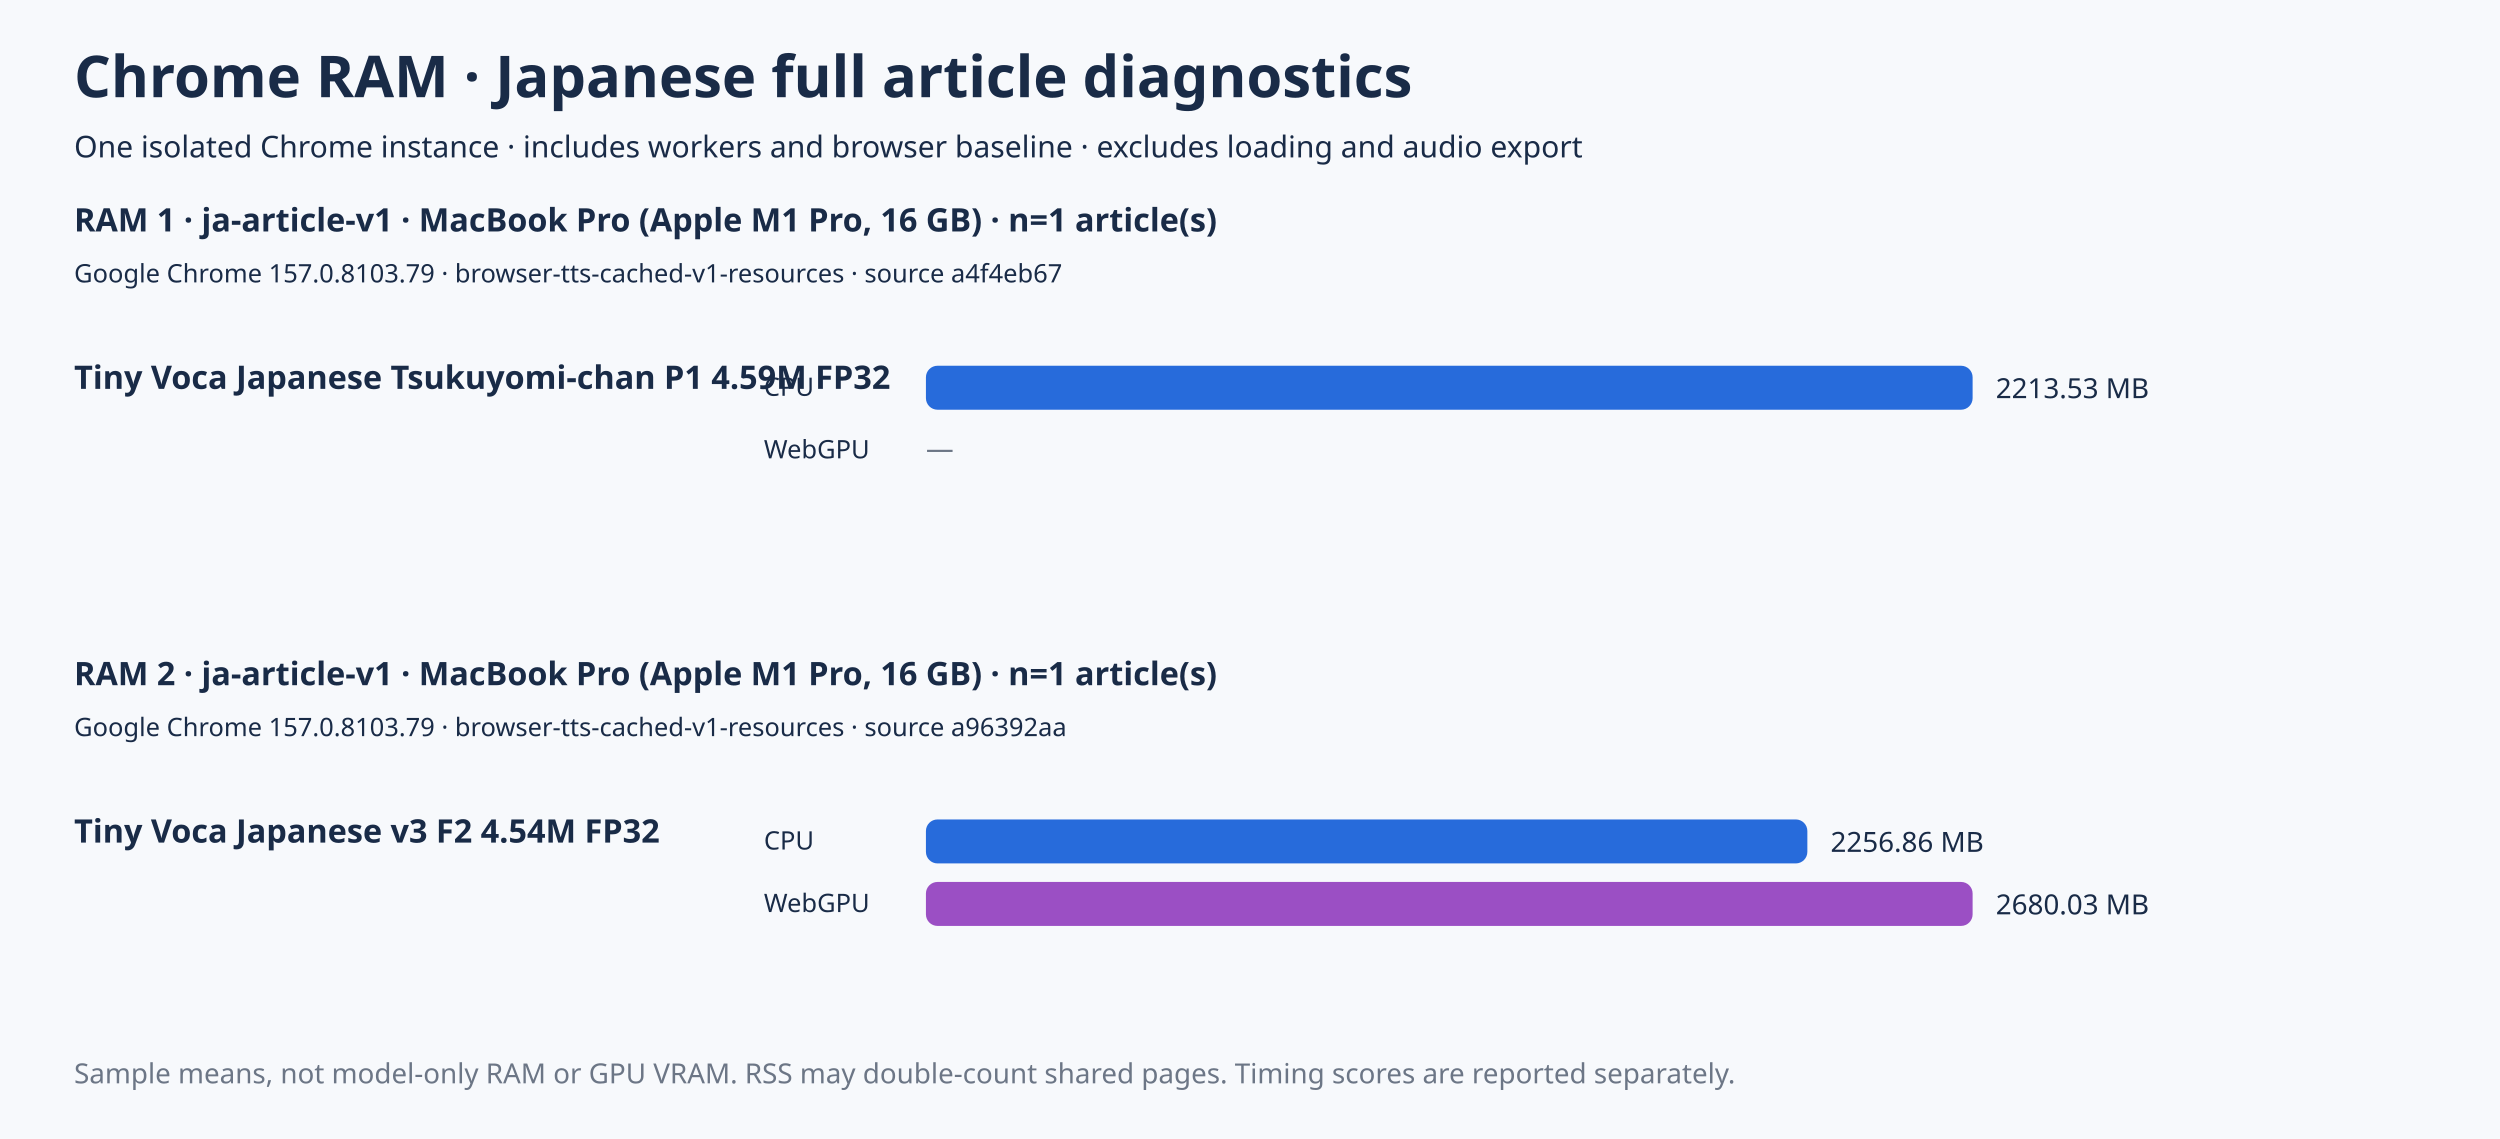
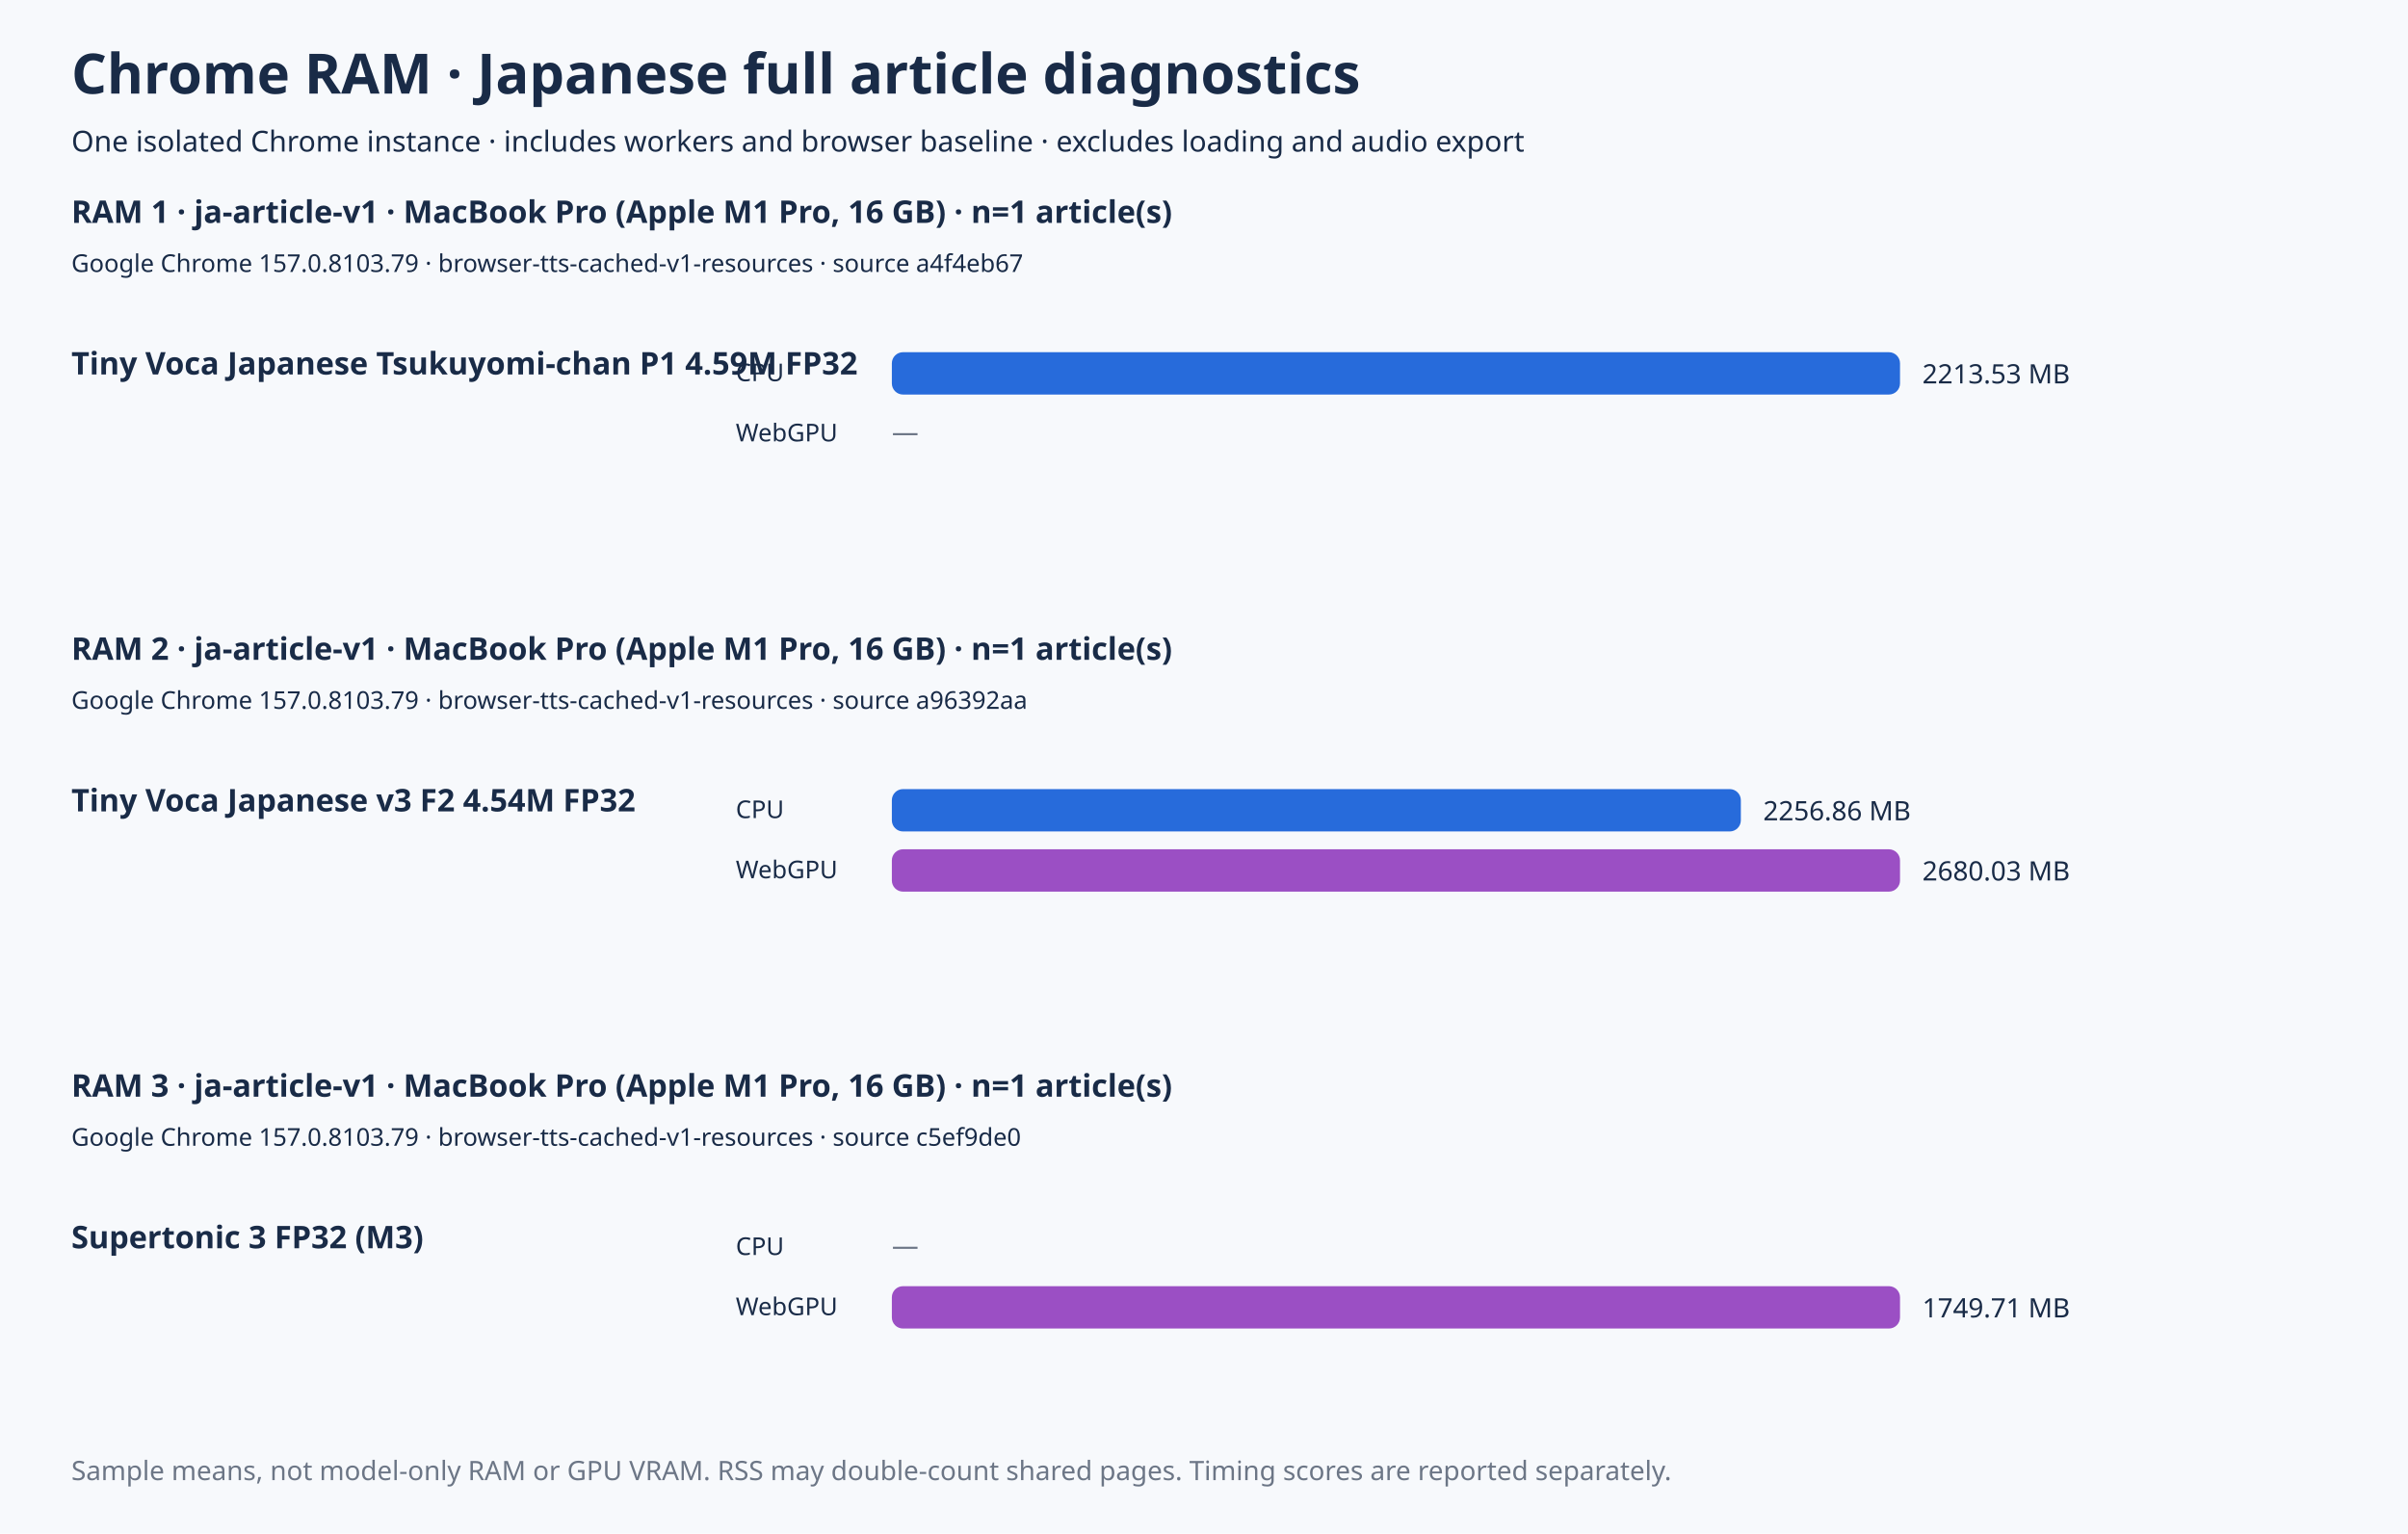
- <svg xmlns="http://www.w3.org/2000/svg" width="1080" height="492" viewBox="0 0 1080 492" role="img" aria-labelledby="title desc">
+ <svg xmlns="http://www.w3.org/2000/svg" width="1080" height="688" viewBox="0 0 1080 688" role="img" aria-labelledby="title desc">
  <rect width="100%" height="100%" fill="#f7f9fc" />
  <g font-family="system-ui,sans-serif" fill="#192b47">
    <text x="32" y="42" font-size="25" font-weight="700">Chrome RAM · Japanese full article diagnostics</text>
    <text x="32" y="68" font-size="13">One isolated Chrome instance · includes workers and browser baseline · excludes loading and audio export</text>
    <text x="32" y="100" font-size="14" font-weight="700">RAM 1 · ja-article-v1 · MacBook Pro (Apple M1 Pro, 16 GB) · n=1 article(s)</text>
    <text x="32" y="122" font-size="11">Google Chrome 157.0.8103.79 · browser-tts-cached-v1-resources · source a4f4eb67</text>
    <text x="32" y="168" font-size="14" font-weight="600">Tiny Voca Japanese Tsukuyomi-chan P1 4.59M FP32</text>
    <text x="330" y="171" font-size="11">CPU</text>
    <rect x="400" y="158" width="452.17" height="19" rx="5" fill="#276bdb" />
    <text x="862.17" y="172" font-size="12">2213.53 MB</text>
    <text x="330" y="198" font-size="11">WebGPU</text>
    <text x="400" y="198" font-size="12" fill="#6c7686">—</text>
    <text x="32" y="296" font-size="14" font-weight="700">RAM 2 · ja-article-v1 · MacBook Pro (Apple M1 Pro, 16 GB) · n=1 article(s)</text>
    <text x="32" y="318" font-size="11">Google Chrome 157.0.8103.79 · browser-tts-cached-v1-resources · source a96392aa</text>
    <text x="32" y="364" font-size="14" font-weight="600">Tiny Voca Japanese v3 F2 4.54M FP32</text>
    <text x="330" y="367" font-size="11">CPU</text>
    <rect x="400" y="354" width="380.78" height="19" rx="5" fill="#276bdb" />
    <text x="790.78" y="368" font-size="12">2256.86 MB</text>
    <text x="330" y="394" font-size="11">WebGPU</text>
    <rect x="400" y="381" width="452.17" height="19" rx="5" fill="#9b4fc4" />
    <text x="862.17" y="395" font-size="12">2680.03 MB</text>
-     <text x="32" y="468" font-size="12" fill="#6c7686">Sample means, not model-only RAM or GPU VRAM. RSS may double-count shared pages. Timing scores are reported separately.</text>
+     <text x="32" y="492" font-size="14" font-weight="700">RAM 3 · ja-article-v1 · MacBook Pro (Apple M1 Pro, 16 GB) · n=1 article(s)</text>
+     <text x="32" y="514" font-size="11">Google Chrome 157.0.8103.79 · browser-tts-cached-v1-resources · source c5ef9de0</text>
+     <text x="32" y="560" font-size="14" font-weight="600">Supertonic 3 FP32 (M3)</text>
+     <text x="330" y="563" font-size="11">CPU</text>
+     <text x="400" y="563" font-size="12" fill="#6c7686">—</text>
+     <text x="330" y="590" font-size="11">WebGPU</text>
+     <rect x="400" y="577" width="452.17" height="19" rx="5" fill="#9b4fc4" />
+     <text x="862.17" y="591" font-size="12">1749.71 MB</text>
+     <text x="32" y="664" font-size="12" fill="#6c7686">Sample means, not model-only RAM or GPU VRAM. RSS may double-count shared pages. Timing scores are reported separately.</text>
  </g>
</svg>
